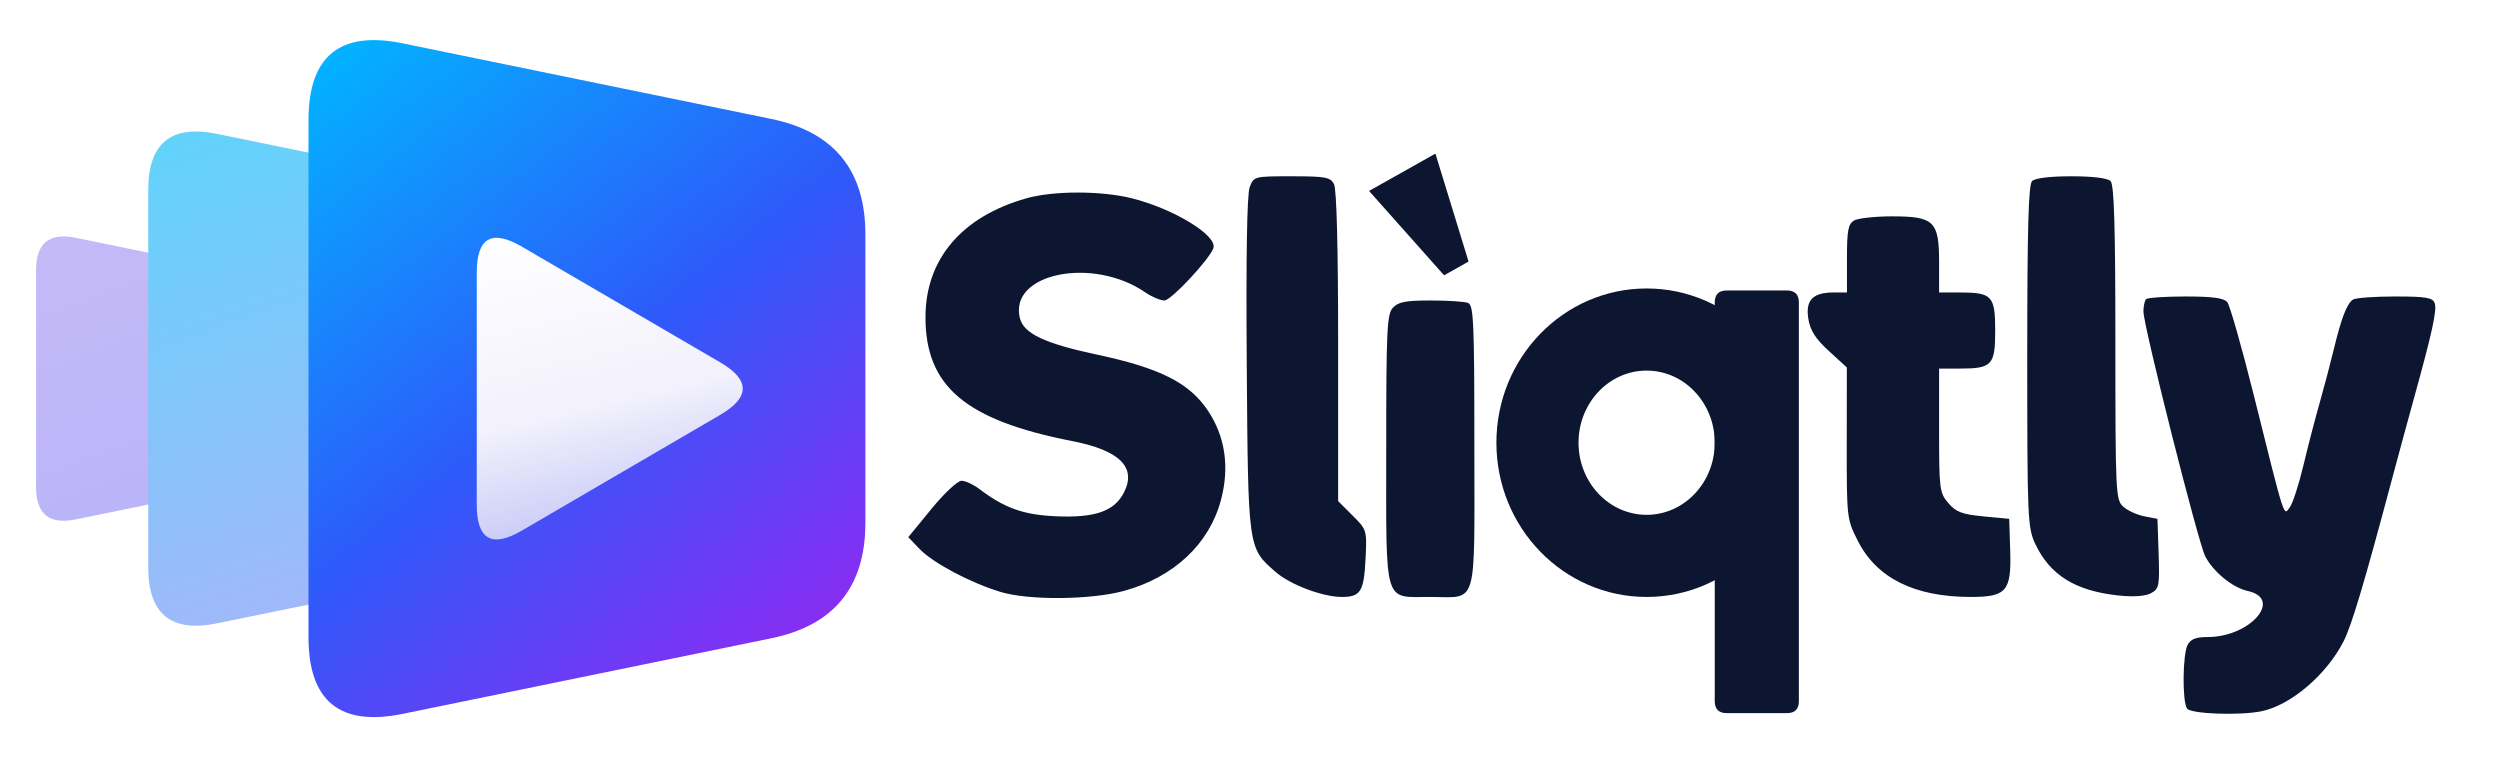
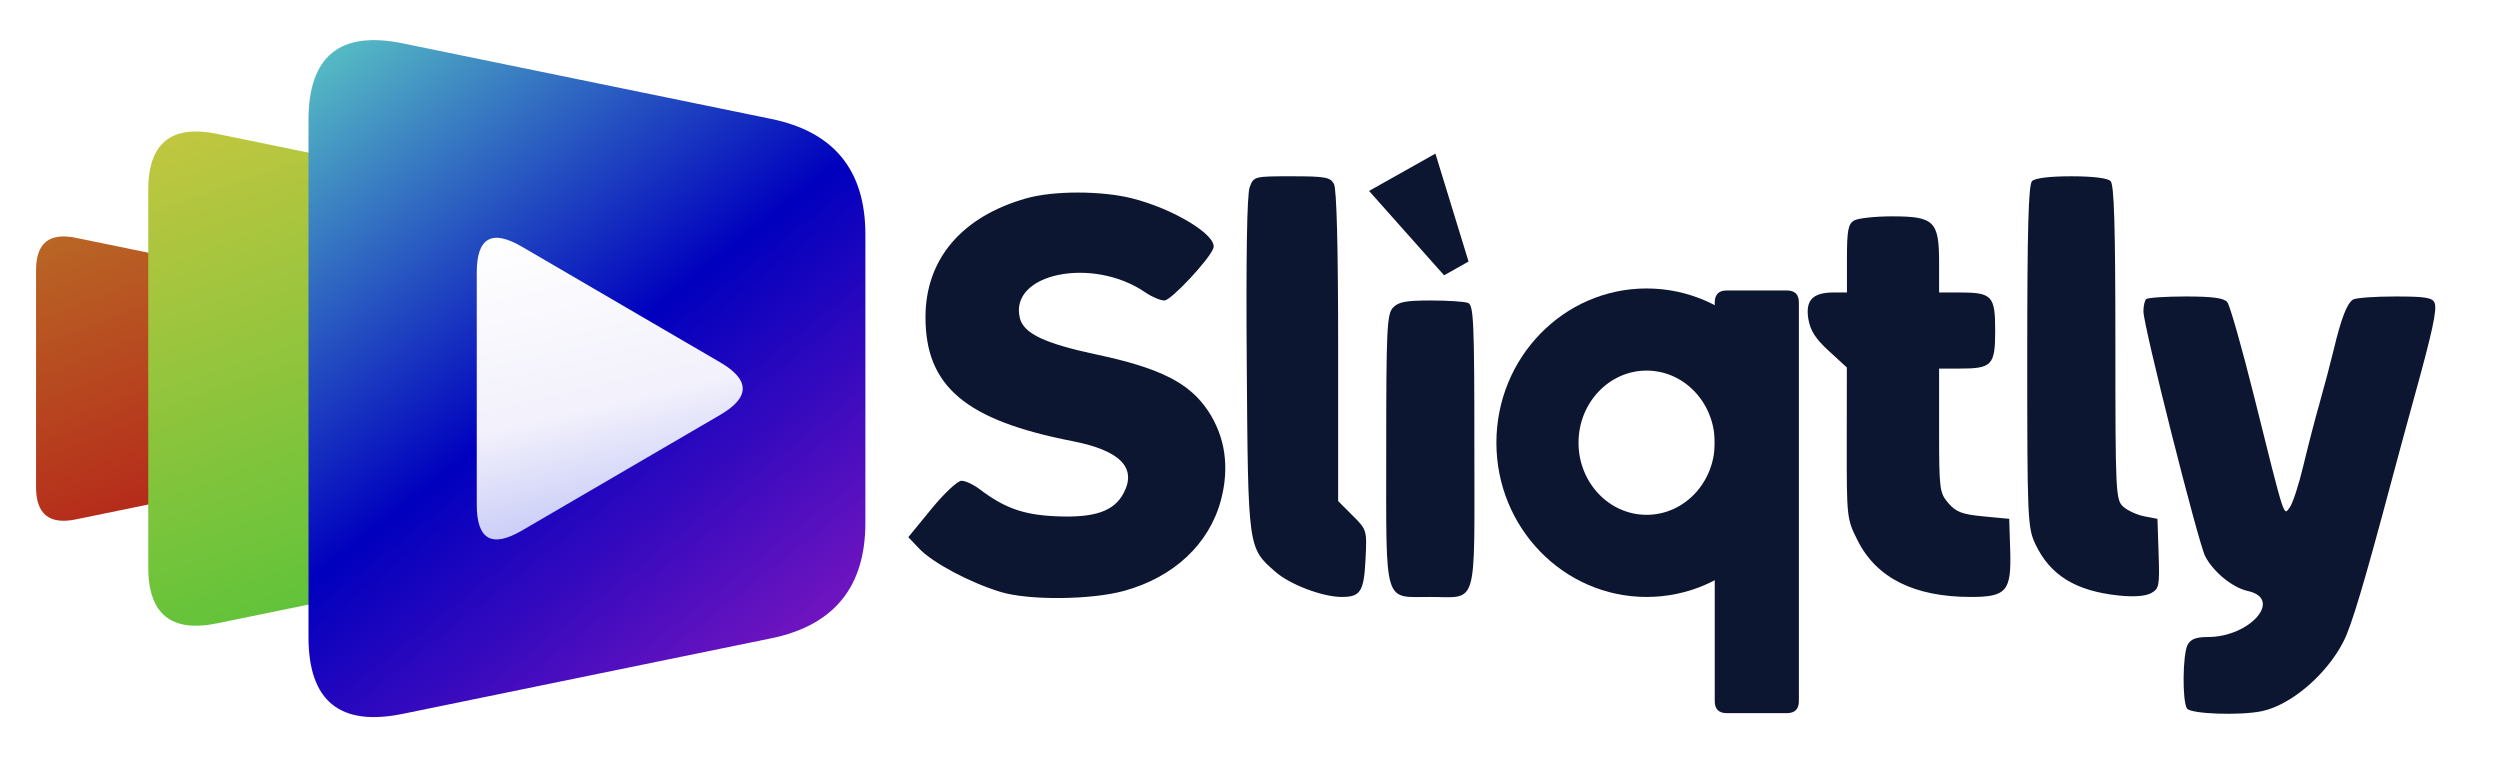
<svg xmlns="http://www.w3.org/2000/svg" viewBox="12 18 624 190" role="img" aria-label="Sliqtly">
  <defs>
    <linearGradient id="g-card" x1="95" y1="25" x2="225" y2="190" gradientUnits="userSpaceOnUse">
-       <stop offset="0" stop-color="#00B6FF" />
-       <stop offset=".5" stop-color="#2D5BFA" />
-       <stop offset="1" stop-color="#9A24F0" />
+       <stop offset="0" stop-color="#59C3C4" />
+       <stop offset=".5" stop-color="#0000BE" />
+       <stop offset="1" stop-color="#8819BF" />
    </linearGradient>
    <linearGradient id="g-ghost2" x1="49" y1="47" x2="95" y2="178" gradientUnits="userSpaceOnUse">
-       <stop offset="0" stop-color="#5ED4FB" />
-       <stop offset="1" stop-color="#A6B6FA" />
+       <stop offset="0" stop-color="#C6C640" />
+       <stop offset="1" stop-color="#59C339" />
    </linearGradient>
    <linearGradient id="g-ghost1" x1="21" y1="75" x2="50" y2="150" gradientUnits="userSpaceOnUse">
-       <stop offset="0" stop-color="#C6BAF8" />
-       <stop offset="1" stop-color="#B9B4F8" />
+       <stop offset="0" stop-color="#B96926" />
+       <stop offset="1" stop-color="#B52619" />
    </linearGradient>
    <linearGradient id="g-play" x1="140" y1="75" x2="160" y2="160" gradientUnits="userSpaceOnUse">
      <stop offset="0" stop-color="#FFFFFF" />
      <stop offset=".55" stop-color="#F2F1FC" />
      <stop offset="1" stop-color="#B9BDF5" />
    </linearGradient>
  </defs>
  <path d="M21.00 85.41Q21.00 75.33 30.87 77.35L69.51 85.28Q79.38 87.30 79.38 97.38L79.38 127.62Q79.38 137.70 69.51 139.72L30.87 147.65Q21.00 149.67 21.00 139.59Z" fill="url(#g-ghost1)" />
  <path d="M49.00 65.41Q49.00 47.89 66.16 51.41L133.31 65.18Q150.47 68.70 150.47 86.22L150.47 138.78Q150.47 156.30 133.31 159.82L66.16 173.59Q49.00 177.11 49.00 159.59Z" fill="url(#g-ghost2)" />
  <path d="M89.00 48.00Q89.00 24.00 112.51 28.82L204.49 47.68Q228.00 52.50 228.00 76.50L228.00 148.50Q228.00 172.50 204.49 177.32L112.51 196.18Q89.00 201.00 89.00 177.00Z" fill="url(#g-card)" />
  <path d="M131.00 86.00Q131.00 73.00 142.23 79.55L191.77 108.45Q203.00 115.00 191.77 121.55L142.23 150.45Q131.00 157.00 131.00 144.00Z" fill="url(#g-play)" />
  <path d="M353.72 65.66L372.45 86.72L378.55 83.28L370.28 56.34ZM323.92 64.72c-.67 1.76-.93 17.32-.73 44.25c.34 46.18.28 45.73 7.15 51.75c3.64 3.2 11.78 6.28 16.59 6.28c4.64 0 5.5-1.36 5.9-9.31c.37-7.38.36-7.44-3.23-11.02l-3.6-3.6v-38.6c0-24.7-.37-39.3-1.04-40.54c-.91-1.7-2.16-1.93-10.52-1.93c-9.41 0-9.5.02-10.52 2.72ZM519.2 63.2c-.9.9-1.2 11.99-1.2 43.75c0 40.47.1 42.76 2 46.8c3.68 7.82 10.05 11.76 20.84 12.89c3.7.39 6.63.18 8.03-.57c2.05-1.1 2.19-1.79 1.92-9.88l-.29-8.69l-3.29-.63c-1.81-.35-4.17-1.43-5.25-2.41c-1.88-1.7-1.96-3.31-1.96-40.91c0-29.12-.31-39.46-1.2-40.35c-.75-.75-4.44-1.2-9.8-1.2s-9.05.45-9.8 1.2ZM268.25 67.48C252.05 72.04 243 82.69 243 97.17c0 17.29 10.01 25.73 36.7 30.94c11.82 2.31 16.07 6.58 12.81 12.87c-2.4 4.65-7.24 6.32-17 5.88c-8.12-.37-12.79-2.04-19.14-6.86c-1.45-1.1-3.43-2-4.39-2s-4.35 3.17-7.51 7.04l-5.76 7.04l2.75 2.88c3.4 3.55 12.64 8.46 20.29 10.79c7 2.13 22.49 2 30.75-.25c12.46-3.4 21.32-11.69 24.25-22.69c2.18-8.19 1.07-15.84-3.25-22.31c-4.63-6.94-11.96-10.64-27.75-14c-12.97-2.76-18.22-5.24-19.18-9.07C263.76 86.22 284.71 81.92 297.9 91c1.6 1.1 3.74 2 4.75 2c1.65 0 11.29-10.33 12.21-13.07c1.04-3.14-9.84-9.79-20.32-12.43c-7.6-1.91-19.54-1.92-26.29-.02Zm206.5 5.57c-1.45.87-1.75 2.52-1.75 9.5V91h-3.31c-5.23 0-7.09 1.94-6.33 6.59c.48 2.91 1.78 4.96 5.13 8.02l4.48 4.11l-.02 18.88c-.02 18.69 0 18.93 2.76 24.39c4.71 9.32 14.17 14.01 28.23 14.01c8.87 0 10.12-1.47 9.81-11.5l-.25-8l-6.44-.61c-5.32-.51-6.83-1.08-8.75-3.31c-2.2-2.56-2.31-3.43-2.31-18.14V110h5.07c8.16 0 8.93-.82 8.93-9.5s-.77-9.5-8.93-9.5H496V83.5c0-10.29-1.24-11.5-11.75-11.5c-4.26 0-8.54.47-9.5 1.05ZM547.67 92.67c-.37.36-.67 1.75-.67 3.07c0 3.56 13.67 57.71 15.42 61.11c2.02 3.9 6.83 7.83 10.62 8.66c8.89 1.95.61 11.49-9.97 11.49c-2.93 0-4.28.52-5.03 1.93c-1.26 2.35-1.38 14.04-.17 15.91c.88 1.37 13.18 1.81 18.64.68c7.3-1.52 16.2-9.1 20.45-17.45c1.99-3.9 5.13-14.4 12.04-40.32c1.65-6.19 4.13-15.3 5.5-20.25c4.58-16.5 5.83-22.21 5.19-23.86c-.52-1.36-2.23-1.64-9.91-1.64c-5.1 0-9.81.35-10.47.77c-1.52.99-2.93 4.65-4.81 12.48c-.83 3.44-2.4 9.4-3.5 13.25s-2.93 10.89-4.06 15.64s-2.66 9.46-3.39 10.46c-1.6 2.18-1.09 3.77-9-27.94c-3-12.01-5.98-22.47-6.62-23.25c-.86-1.03-3.68-1.41-10.39-1.41c-5.06 0-9.51.3-9.87.67ZM359.65 94.83c-1.47 1.62-1.65 5.56-1.65 35.34c0 39.35-.75 36.83 10.89 36.83c12.13 0 11.11 3.43 11.11-37.43c0-31.32-.18-35.43-1.58-35.96c-.87-.34-5.08-.61-9.35-.61c-6.25 0-8.08.36-9.42 1.83Z" fill="#0D1630" />
  <path d="M423 90a37.5 38.5 0 1 0 0.001 0ZM423 110.5a17 18 0 1 1 -0.001 0Z" fill="#0D1630" fill-rule="evenodd" />
  <path d="M440 93.5Q440 90.5 443 90.5L458 90.5Q461 90.5 461 93.5L461 193Q461 196 458 196L443 196Q440 196 440 193Z" fill="#0D1630" />
</svg>
